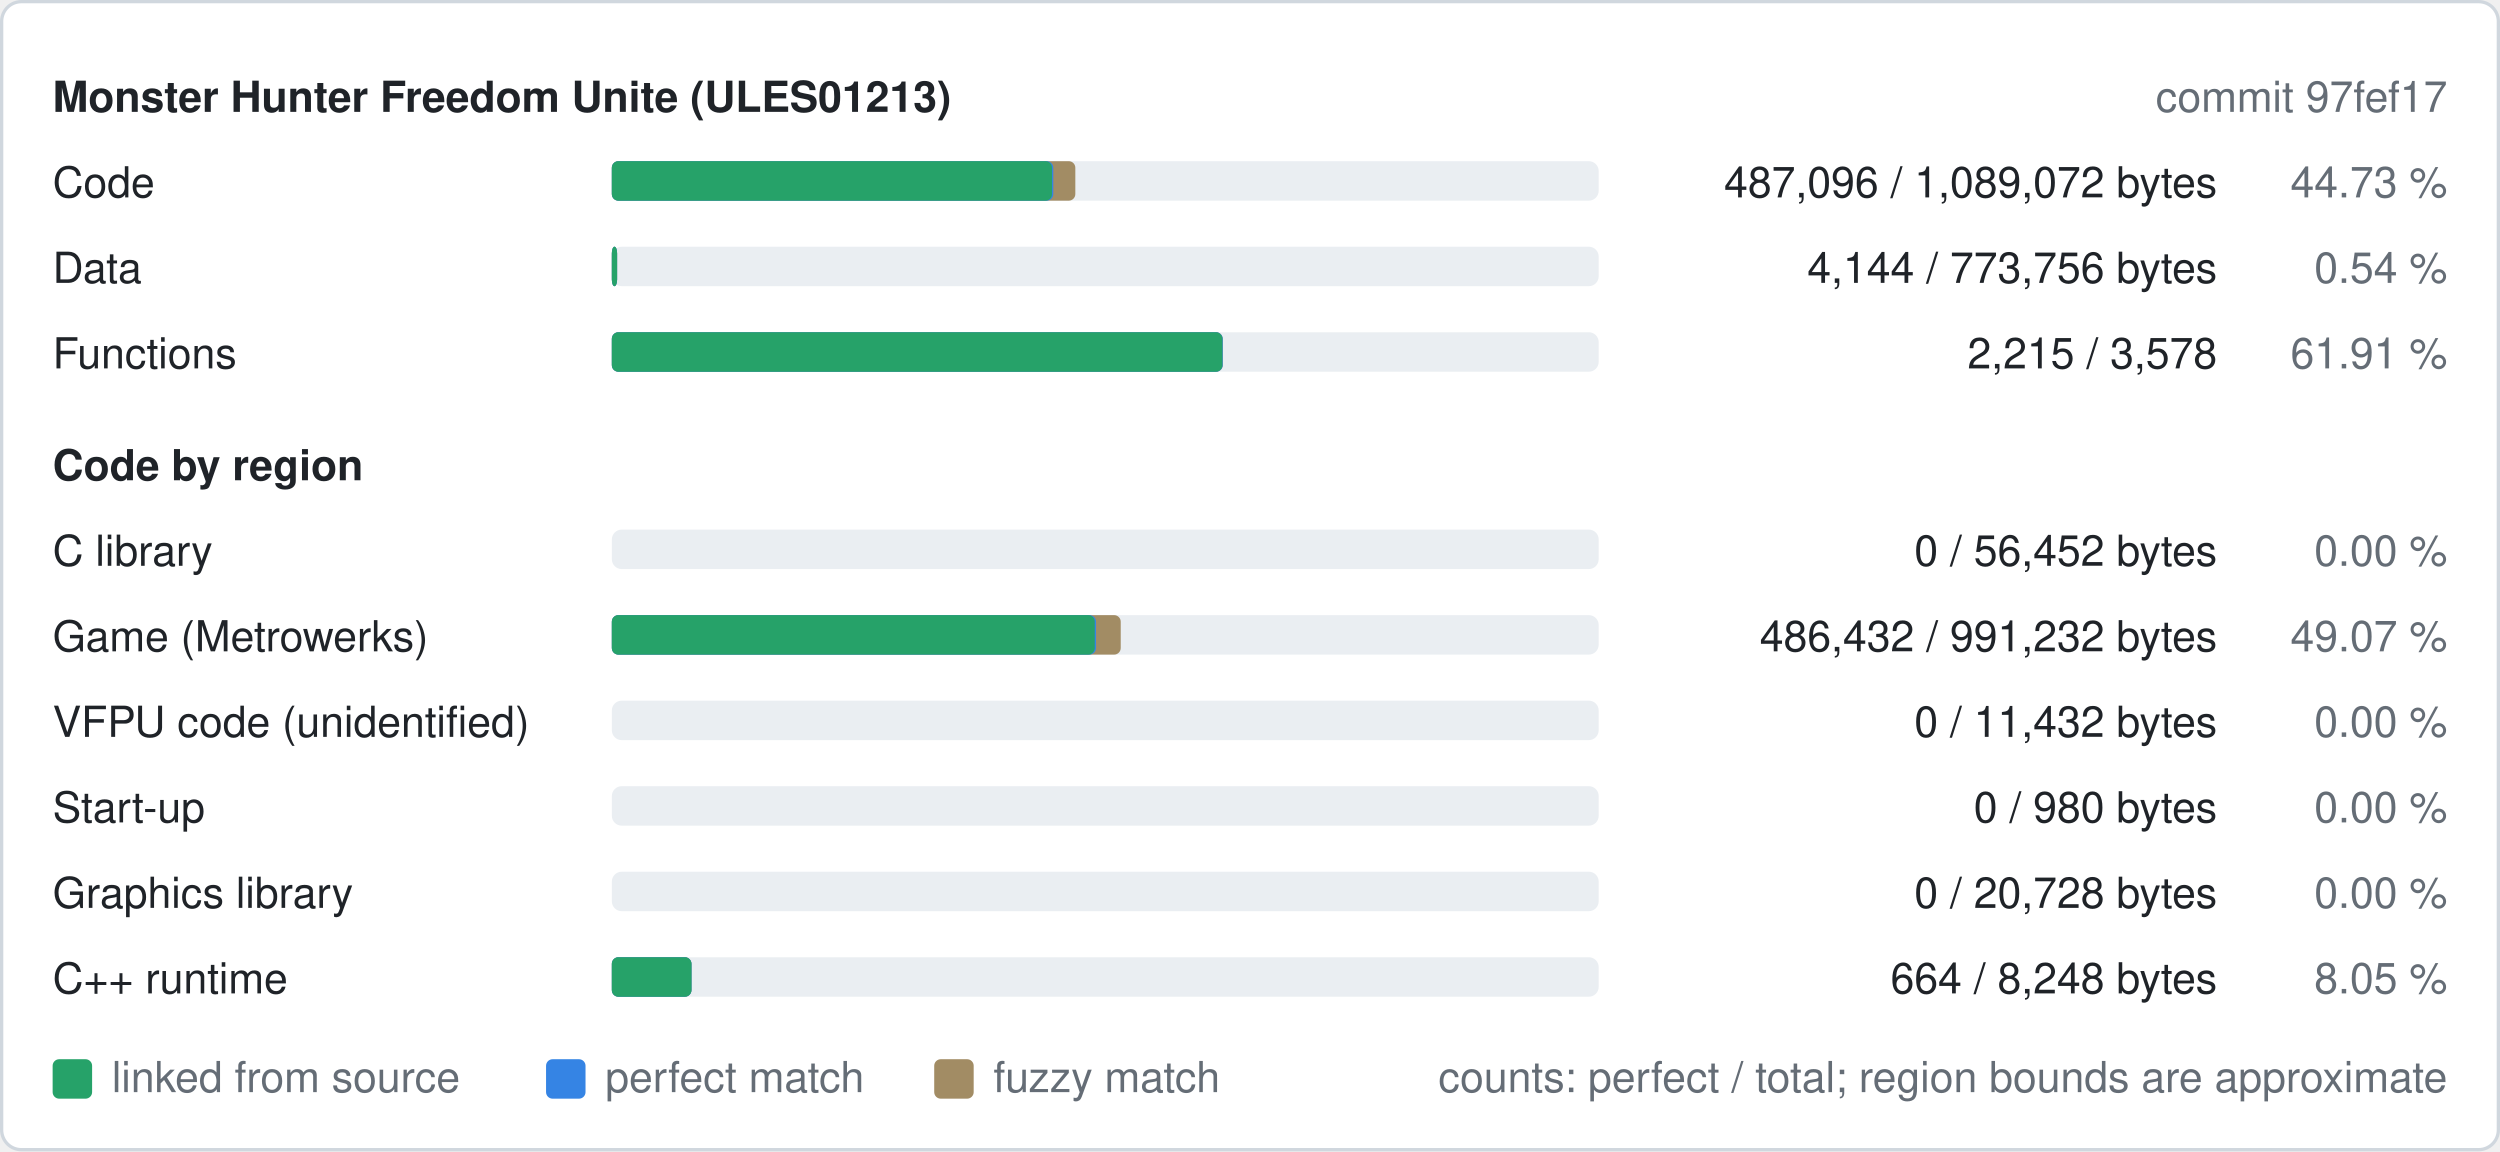
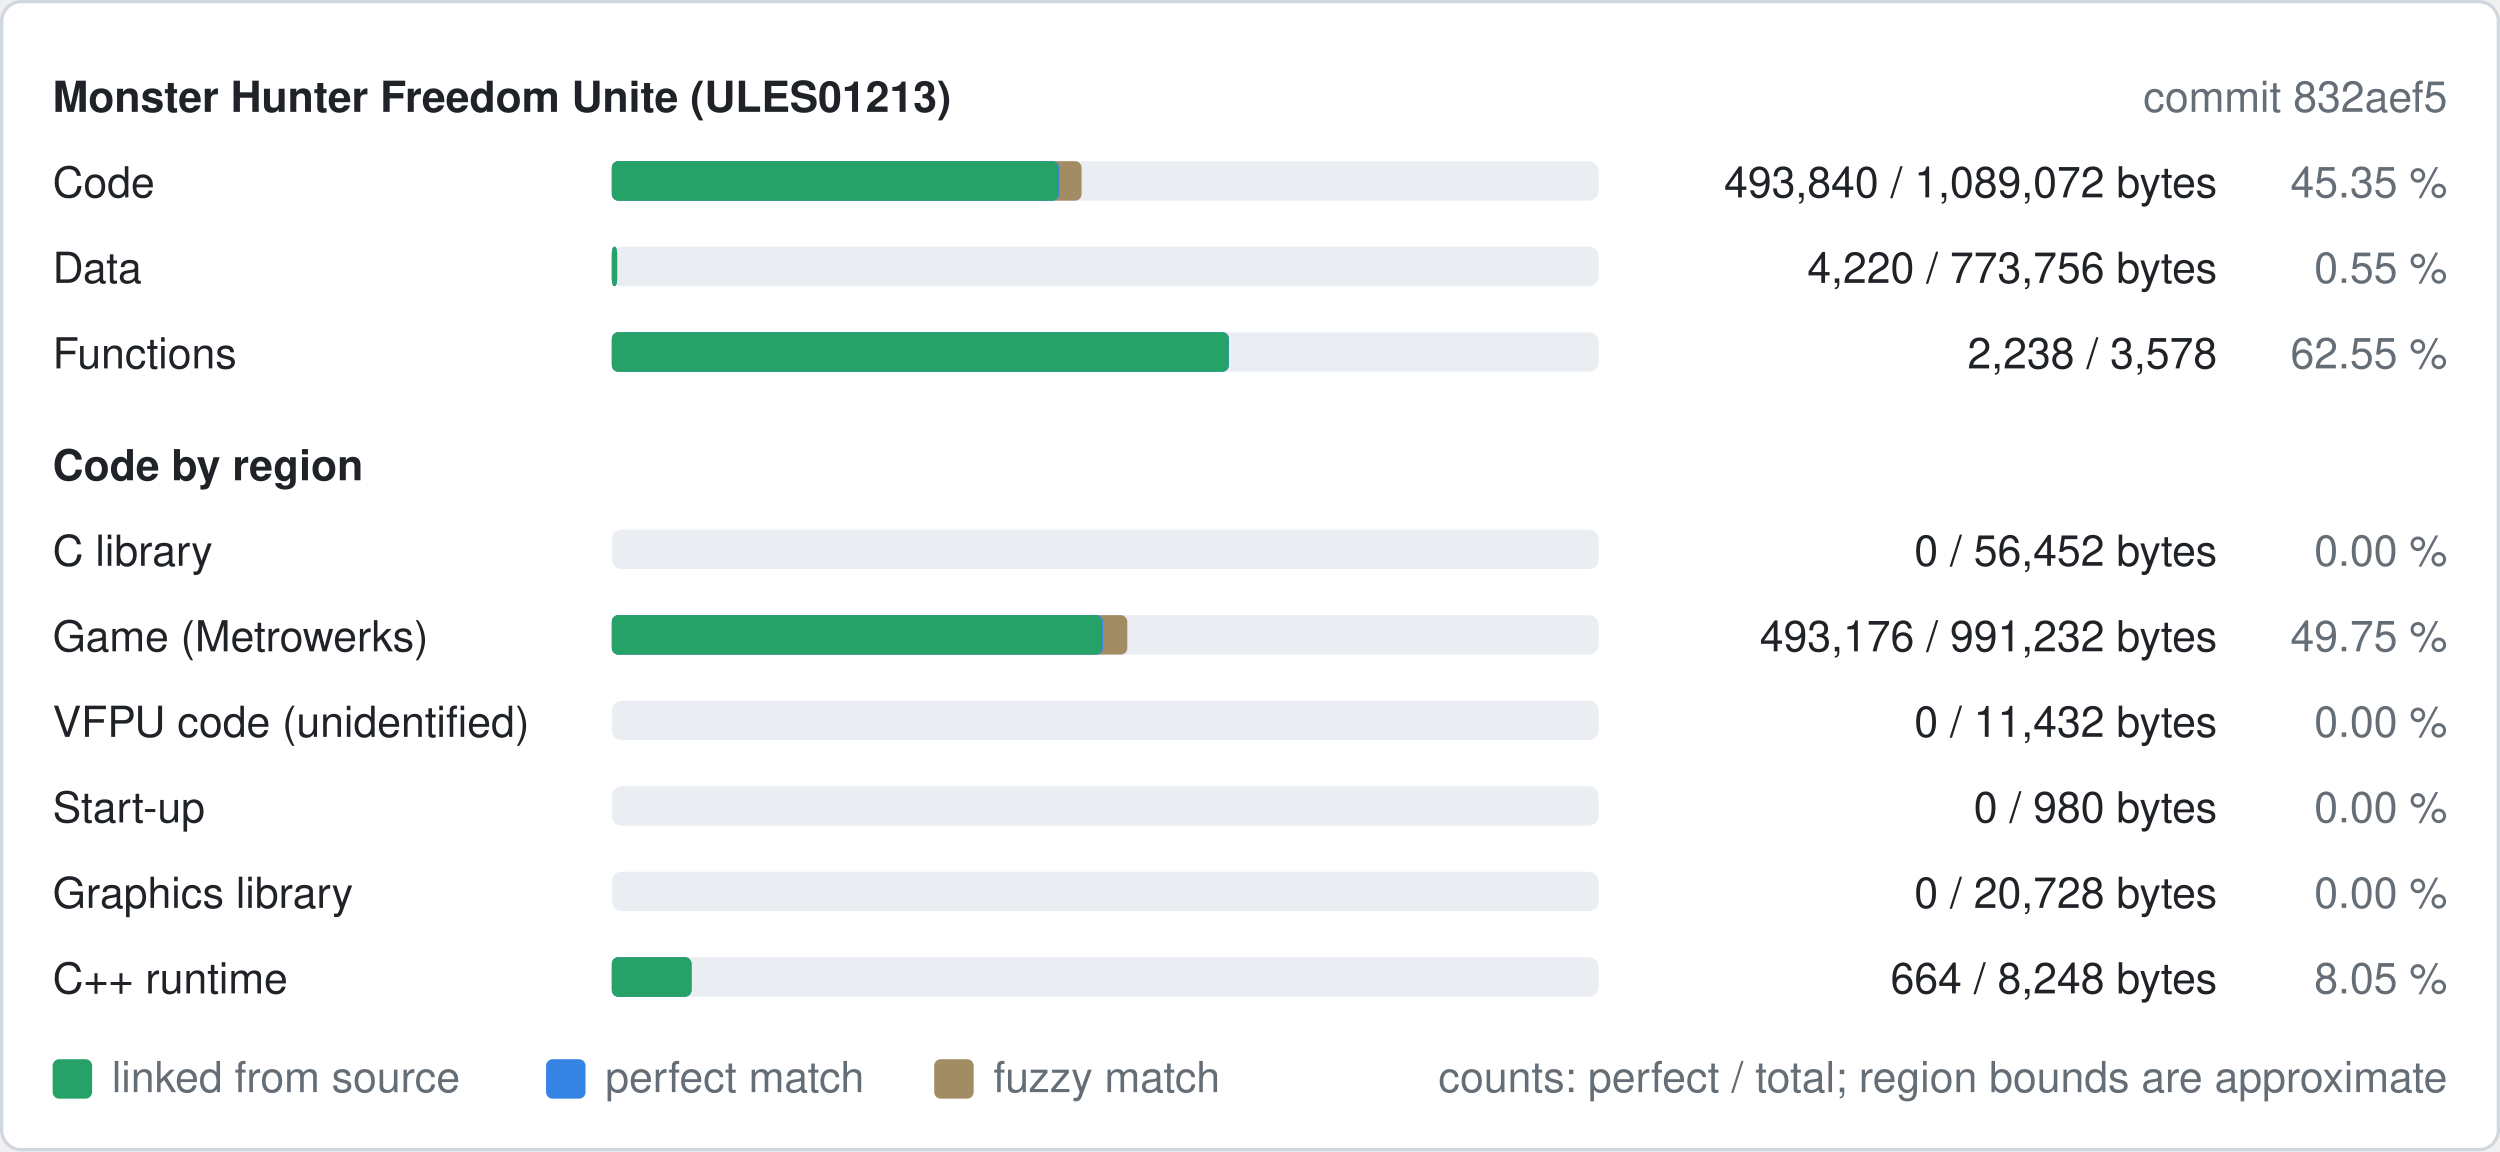
<svg xmlns="http://www.w3.org/2000/svg" width="760" height="350" viewBox="0 0 760 350" role="img" aria-label="Decompilation progress of ULES01213">
  <style>
text{font-family:-apple-system,BlinkMacSystemFont,"Segoe UI",Helvetica,Arial,sans-serif;font-size:13px}
.b{font-weight:600}
.bg{fill:#ffffff;stroke:#d0d7de}.t{fill:#1f2328}.m{fill:#656d76}.track{fill:#eaeef2}.fuzzy{fill:#a28c64}.perfect{fill:#3584e4}.linked{fill:#26a269}
@media (prefers-color-scheme: dark){.bg{fill:#0d1117;stroke:#30363d}.t{fill:#e6edf3}.m{fill:#8d96a0}.track{fill:#21262d}.fuzzy{fill:#a28c64}.perfect{fill:#3584e4}.linked{fill:#2ec27e}}
</style>
  <rect class="bg" x="0.5" y="0.5" width="759" height="349" rx="6" />
  <text class="t b" x="16" y="34">Monster Hunter Freedom Unite (ULES01213)</text>
-   <text class="m" x="744" y="34" text-anchor="end">commit 97fef17</text>
+   <text class="m" x="744" y="34" text-anchor="end">commit 832aef5</text>
  <text class="t" x="16" y="60">Code</text>
  <rect class="track" x="186" y="49" width="300" height="12" rx="3" />
-   <rect class="fuzzy" x="186" y="49" width="140.9" height="12" rx="2" />
-   <rect class="perfect" x="186" y="49" width="134.2" height="12" rx="2" />
-   <rect class="linked" x="186" y="49" width="133.8" height="12" rx="2" />
-   <text class="t" x="674" y="60" text-anchor="end">487,096 / 1,089,072 bytes</text>
-   <text class="m" x="744" y="60" text-anchor="end">44.73 %</text>
+   <rect class="fuzzy" x="186" y="49" width="142.8" height="12" rx="2" />
+   <rect class="perfect" x="186" y="49" width="136.0" height="12" rx="2" />
+   <rect class="linked" x="186" y="49" width="135.7" height="12" rx="2" />
+   <text class="t" x="674" y="60" text-anchor="end">493,840 / 1,089,072 bytes</text>
+   <text class="m" x="744" y="60" text-anchor="end">45.35 %</text>
  <text class="t" x="16" y="86">Data</text>
  <rect class="track" x="186" y="75" width="300" height="12" rx="3" />
  <rect class="fuzzy" x="186" y="75" width="1.6" height="12" rx="2" />
  <rect class="perfect" x="186" y="75" width="1.6" height="12" rx="2" />
  <rect class="linked" x="186" y="75" width="1.6" height="12" rx="2" />
-   <text class="t" x="674" y="86" text-anchor="end">4,144 / 773,756 bytes</text>
-   <text class="m" x="744" y="86" text-anchor="end">0.54 %</text>
+   <text class="t" x="674" y="86" text-anchor="end">4,220 / 773,756 bytes</text>
+   <text class="m" x="744" y="86" text-anchor="end">0.55 %</text>
  <text class="t" x="16" y="112">Functions</text>
  <rect class="track" x="186" y="101" width="300" height="12" rx="3" />
-   <rect class="fuzzy" x="186" y="101" width="185.7" height="12" rx="2" />
-   <rect class="perfect" x="186" y="101" width="185.7" height="12" rx="2" />
-   <rect class="linked" x="186" y="101" width="185.6" height="12" rx="2" />
-   <text class="t" x="674" y="112" text-anchor="end">2,215 / 3,578</text>
-   <text class="m" x="744" y="112" text-anchor="end">61.91 %</text>
+   <rect class="fuzzy" x="186" y="101" width="187.6" height="12" rx="2" />
+   <rect class="perfect" x="186" y="101" width="187.6" height="12" rx="2" />
+   <rect class="linked" x="186" y="101" width="187.5" height="12" rx="2" />
+   <text class="t" x="674" y="112" text-anchor="end">2,238 / 3,578</text>
+   <text class="m" x="744" y="112" text-anchor="end">62.55 %</text>
  <text class="t b" x="16" y="146">Code by region</text>
  <text class="t" x="16" y="172">C library</text>
  <rect class="track" x="186" y="161" width="300" height="12" rx="3" />
  <text class="t" x="674" y="172" text-anchor="end">0 / 56,452 bytes</text>
  <text class="m" x="744" y="172" text-anchor="end">0.00 %</text>
  <text class="t" x="16" y="198">Game (Metrowerks)</text>
  <rect class="track" x="186" y="187" width="300" height="12" rx="3" />
-   <rect class="fuzzy" x="186" y="187" width="154.7" height="12" rx="2" />
-   <rect class="perfect" x="186" y="187" width="147.2" height="12" rx="2" />
-   <rect class="linked" x="186" y="187" width="146.8" height="12" rx="2" />
-   <text class="t" x="674" y="198" text-anchor="end">486,432 / 991,232 bytes</text>
-   <text class="m" x="744" y="198" text-anchor="end">49.07 %</text>
+   <rect class="fuzzy" x="186" y="187" width="156.7" height="12" rx="2" />
+   <rect class="perfect" x="186" y="187" width="149.3" height="12" rx="2" />
+   <rect class="linked" x="186" y="187" width="148.8" height="12" rx="2" />
+   <text class="t" x="674" y="198" text-anchor="end">493,176 / 991,232 bytes</text>
+   <text class="m" x="744" y="198" text-anchor="end">49.75 %</text>
  <text class="t" x="16" y="224">VFPU code (unidentified)</text>
  <rect class="track" x="186" y="213" width="300" height="12" rx="3" />
  <text class="t" x="674" y="224" text-anchor="end">0 / 11,432 bytes</text>
  <text class="m" x="744" y="224" text-anchor="end">0.00 %</text>
  <text class="t" x="16" y="250">Start-up</text>
  <rect class="track" x="186" y="239" width="300" height="12" rx="3" />
  <text class="t" x="674" y="250" text-anchor="end">0 / 980 bytes</text>
  <text class="m" x="744" y="250" text-anchor="end">0.00 %</text>
  <text class="t" x="16" y="276">Graphics library</text>
  <rect class="track" x="186" y="265" width="300" height="12" rx="3" />
  <text class="t" x="674" y="276" text-anchor="end">0 / 20,728 bytes</text>
  <text class="m" x="744" y="276" text-anchor="end">0.00 %</text>
  <text class="t" x="16" y="302">C++ runtime</text>
  <rect class="track" x="186" y="291" width="300" height="12" rx="3" />
  <rect class="fuzzy" x="186" y="291" width="24.2" height="12" rx="2" />
  <rect class="perfect" x="186" y="291" width="24.2" height="12" rx="2" />
  <rect class="linked" x="186" y="291" width="24.2" height="12" rx="2" />
  <text class="t" x="674" y="302" text-anchor="end">664 / 8,248 bytes</text>
  <text class="m" x="744" y="302" text-anchor="end">8.05 %</text>
  <rect class="linked" x="16" y="322" width="12" height="12" rx="2" />
  <text class="m" x="34" y="332">linked from source</text>
  <rect class="perfect" x="166" y="322" width="12" height="12" rx="2" />
  <text class="m" x="184" y="332">perfect match</text>
  <rect class="fuzzy" x="284" y="322" width="12" height="12" rx="2" />
  <text class="m" x="302" y="332">fuzzy match</text>
  <text class="m" x="744" y="332" text-anchor="end">counts: perfect / total; region bounds are approximate</text>
</svg>
